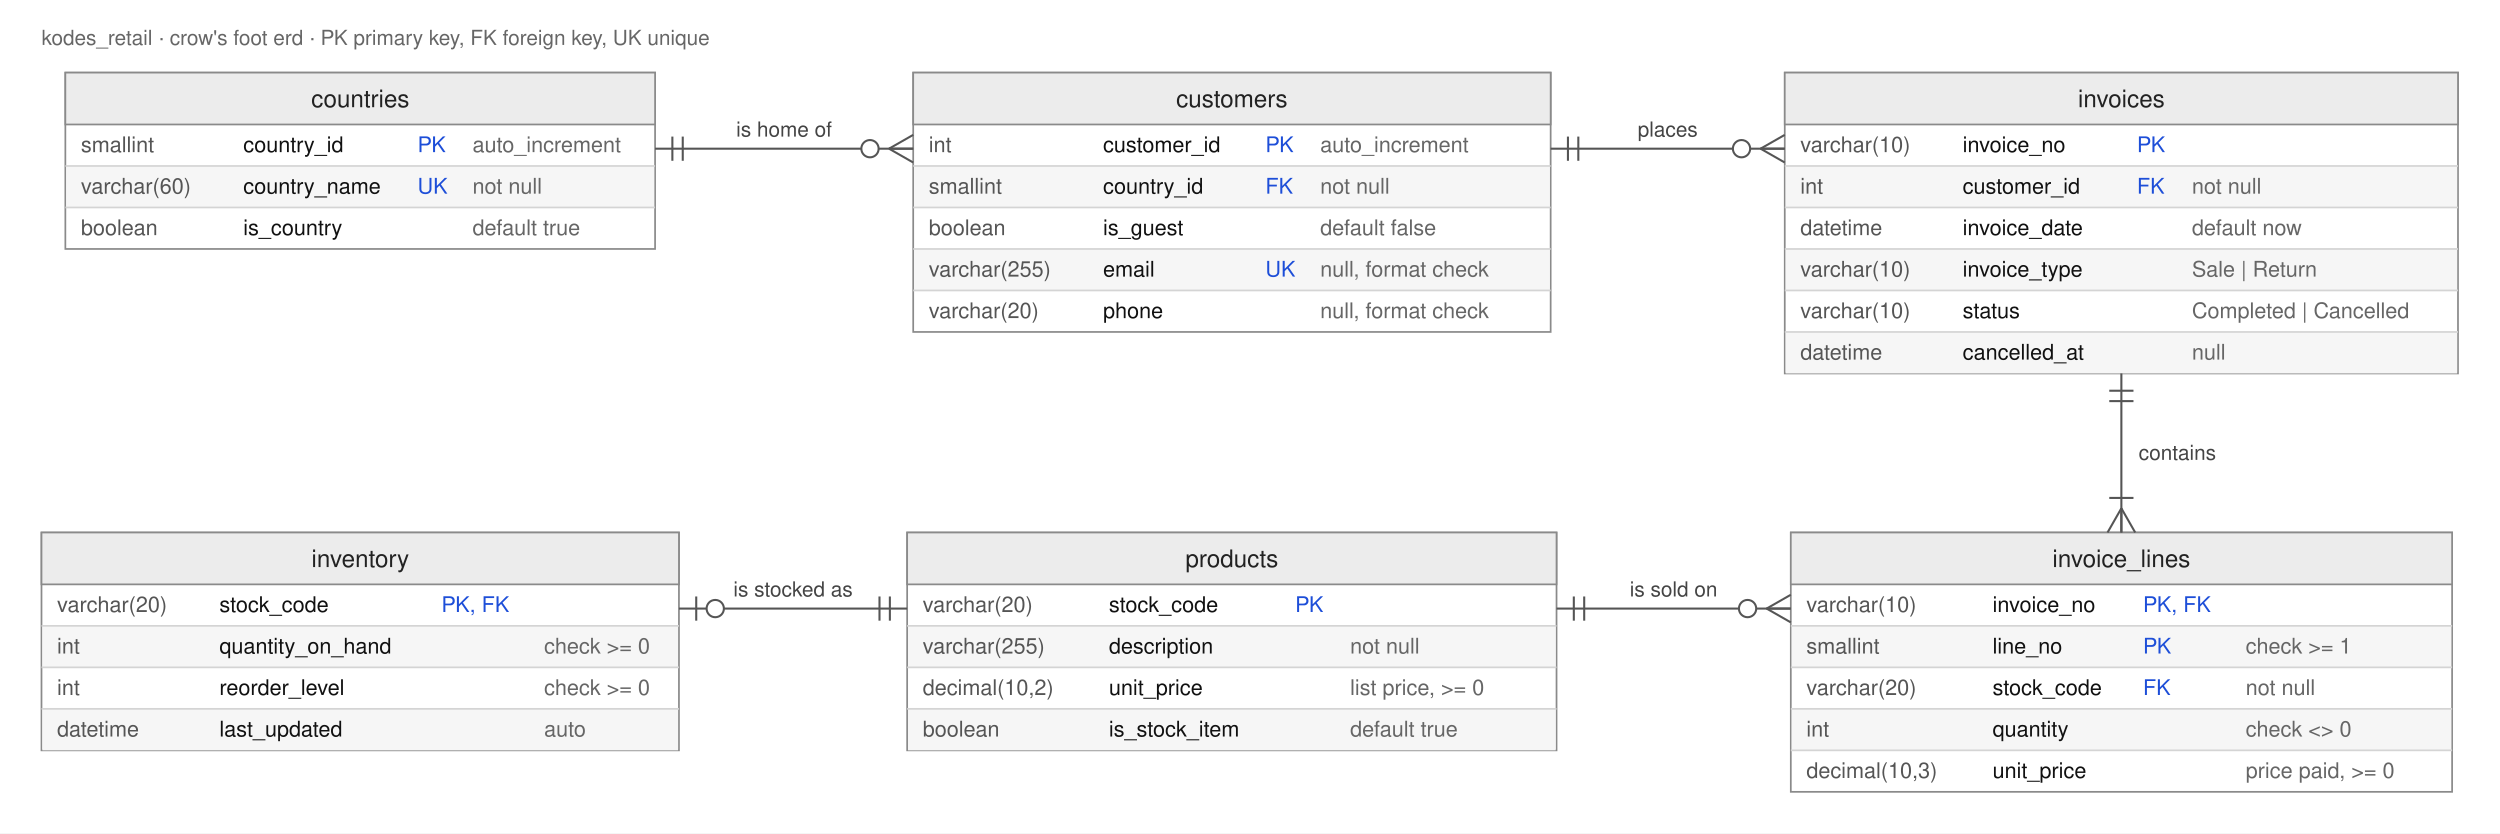
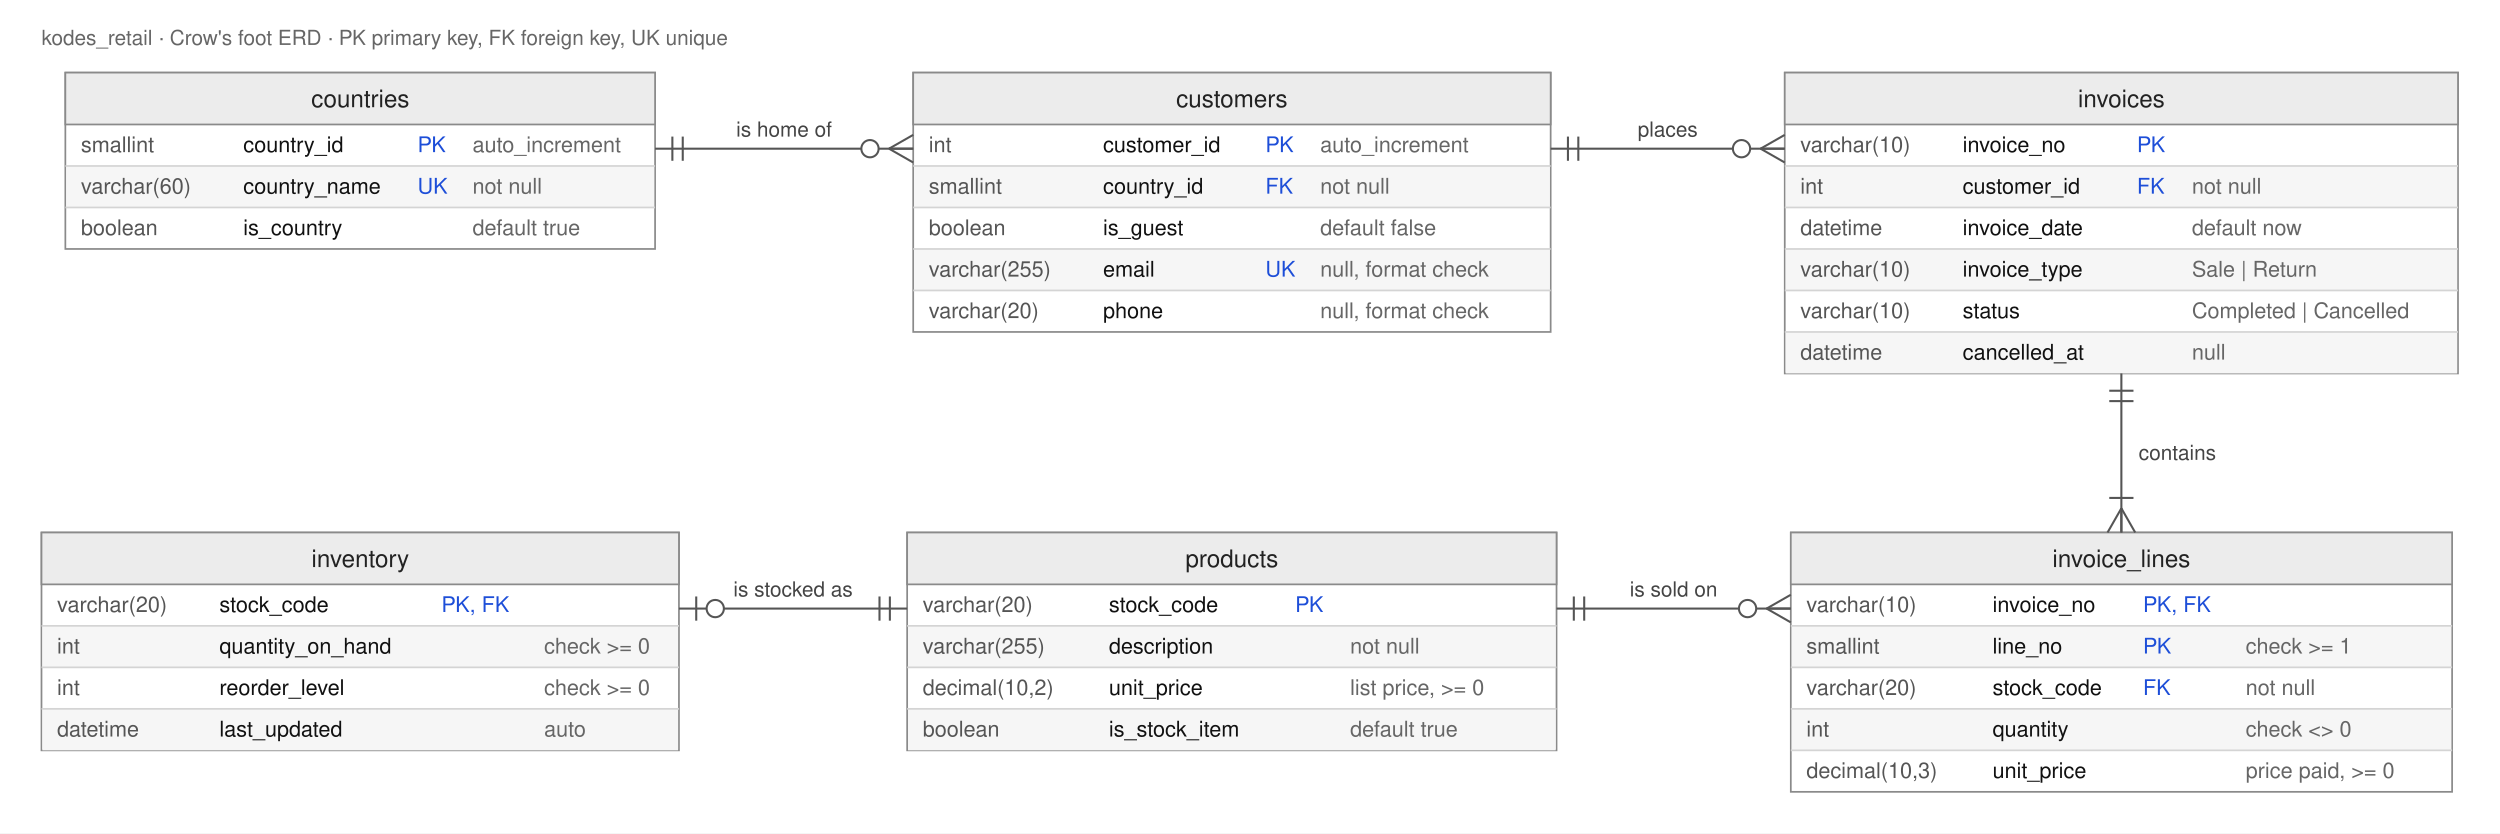
<svg xmlns="http://www.w3.org/2000/svg" width="1446" height="482" viewBox="0 0 1446 482" font-family="Helvetica, Arial, sans-serif" font-size="12.5">
  <style>.h{font-size:14px;fill:#222}.t{fill:#555}.n{fill:#111}.k{fill:#1d4ed8}.o{fill:#666}.l{fill:#444;font-size:12px}.b{fill:#fff;stroke:#8a8a8a}.hd{fill:#ececec;stroke:#8a8a8a}.s{fill:#f6f6f6}.g{stroke:#d4d4d4}.r{stroke:#555;stroke-width:1.2;fill:none}</style>
  <rect width="1446" height="482" fill="#fff" />
  <rect class="b" x="37.8" y="42" width="341.1" height="102" />
  <rect class="hd" x="37.8" y="42" width="341.1" height="30" />
  <text class="h" x="208.4" y="62" text-anchor="middle">countries</text>
  <text class="t" x="46.8" y="88">smallint</text>
  <text class="n" x="140.7" y="88">country_id</text>
  <text class="k" x="241.5" y="88">PK</text>
  <text class="o" x="273.3" y="88">auto_increment</text>
  <rect class="s" x="38.3" y="96" width="340.1" height="24" />
  <line class="g" x1="37.8" y1="96" x2="378.9" y2="96" />
  <text class="t" x="46.8" y="112">varchar(60)</text>
  <text class="n" x="140.7" y="112">country_name</text>
  <text class="k" x="241.5" y="112">UK</text>
  <text class="o" x="273.3" y="112">not null</text>
  <line class="g" x1="37.8" y1="120" x2="378.9" y2="120" />
  <text class="t" x="46.8" y="136">boolean</text>
  <text class="n" x="140.7" y="136">is_country</text>
  <text class="o" x="273.3" y="136">default true</text>
  <rect class="b" x="528.2" y="42" width="368.7" height="150" />
  <rect class="hd" x="528.2" y="42" width="368.7" height="30" />
  <text class="h" x="712.5" y="62" text-anchor="middle">customers</text>
  <text class="t" x="537.2" y="88">int</text>
  <text class="n" x="638" y="88">customer_id</text>
  <text class="k" x="731.9" y="88">PK</text>
  <text class="o" x="763.6" y="88">auto_increment</text>
  <rect class="s" x="528.7" y="96" width="367.7" height="24" />
  <line class="g" x1="528.2" y1="96" x2="896.9" y2="96" />
  <text class="t" x="537.2" y="112">smallint</text>
  <text class="n" x="638" y="112">country_id</text>
  <text class="k" x="731.9" y="112">FK</text>
  <text class="o" x="763.6" y="112">not null</text>
  <line class="g" x1="528.2" y1="120" x2="896.9" y2="120" />
  <text class="t" x="537.2" y="136">boolean</text>
  <text class="n" x="638" y="136">is_guest</text>
  <text class="o" x="763.6" y="136">default false</text>
  <rect class="s" x="528.7" y="144" width="367.7" height="24" />
  <line class="g" x1="528.2" y1="144" x2="896.9" y2="144" />
  <text class="t" x="537.2" y="160">varchar(255)</text>
  <text class="n" x="638" y="160">email</text>
  <text class="k" x="731.9" y="160">UK</text>
  <text class="o" x="763.6" y="160">null, format check</text>
  <line class="g" x1="528.2" y1="168" x2="896.9" y2="168" />
  <text class="t" x="537.2" y="184">varchar(20)</text>
  <text class="n" x="638" y="184">phone</text>
  <text class="o" x="763.6" y="184">null, format check</text>
  <rect class="b" x="1032.3" y="42" width="389.4" height="174" />
  <rect class="hd" x="1032.3" y="42" width="389.4" height="30" />
  <text class="h" x="1227" y="62" text-anchor="middle">invoices</text>
  <text class="t" x="1041.3" y="88">varchar(10)</text>
  <text class="n" x="1135.2" y="88">invoice_no</text>
  <text class="k" x="1236" y="88">PK</text>
  <rect class="s" x="1032.8" y="96" width="388.4" height="24" />
  <line class="g" x1="1032.3" y1="96" x2="1421.7" y2="96" />
  <text class="t" x="1041.3" y="112">int</text>
  <text class="n" x="1135.2" y="112">customer_id</text>
  <text class="k" x="1236" y="112">FK</text>
  <text class="o" x="1267.8" y="112">not null</text>
  <line class="g" x1="1032.3" y1="120" x2="1421.7" y2="120" />
  <text class="t" x="1041.3" y="136">datetime</text>
  <text class="n" x="1135.2" y="136">invoice_date</text>
  <text class="o" x="1267.8" y="136">default now</text>
  <rect class="s" x="1032.8" y="144" width="388.4" height="24" />
  <line class="g" x1="1032.3" y1="144" x2="1421.7" y2="144" />
  <text class="t" x="1041.3" y="160">varchar(10)</text>
  <text class="n" x="1135.2" y="160">invoice_type</text>
  <text class="o" x="1267.8" y="160">Sale | Return</text>
  <line class="g" x1="1032.3" y1="168" x2="1421.7" y2="168" />
  <text class="t" x="1041.3" y="184">varchar(10)</text>
  <text class="n" x="1135.2" y="184">status</text>
  <text class="o" x="1267.8" y="184">Completed | Cancelled</text>
  <rect class="s" x="1032.8" y="192" width="388.4" height="24" />
  <line class="g" x1="1032.3" y1="192" x2="1421.7" y2="192" />
  <text class="t" x="1041.3" y="208">datetime</text>
  <text class="n" x="1135.2" y="208">cancelled_at</text>
  <text class="o" x="1267.8" y="208">null</text>
  <rect class="b" x="24" y="308" width="368.7" height="126" />
  <rect class="hd" x="24" y="308" width="368.7" height="30" />
  <text class="h" x="208.4" y="328" text-anchor="middle">inventory</text>
  <text class="t" x="33" y="354">varchar(20)</text>
  <text class="n" x="126.9" y="354">stock_code</text>
  <text class="k" x="255.3" y="354">PK, FK</text>
  <rect class="s" x="24.5" y="362" width="367.7" height="24" />
  <line class="g" x1="24" y1="362" x2="392.7" y2="362" />
  <text class="t" x="33" y="378">int</text>
  <text class="n" x="126.9" y="378">quantity_on_hand</text>
  <text class="o" x="314.7" y="378">check &gt;= 0</text>
  <line class="g" x1="24" y1="386" x2="392.7" y2="386" />
  <text class="t" x="33" y="402">int</text>
  <text class="n" x="126.9" y="402">reorder_level</text>
  <text class="o" x="314.7" y="402">check &gt;= 0</text>
  <rect class="s" x="24.5" y="410" width="367.7" height="24" />
  <line class="g" x1="24" y1="410" x2="392.7" y2="410" />
  <text class="t" x="33" y="426">datetime</text>
  <text class="n" x="126.9" y="426">last_updated</text>
  <text class="o" x="314.7" y="426">auto</text>
  <rect class="b" x="524.7" y="308" width="375.6" height="126" />
  <rect class="hd" x="524.7" y="308" width="375.6" height="30" />
  <text class="h" x="712.5" y="328" text-anchor="middle">products</text>
  <text class="t" x="533.7" y="354">varchar(20)</text>
  <text class="n" x="641.4" y="354">stock_code</text>
  <text class="k" x="749.1" y="354">PK</text>
  <rect class="s" x="525.2" y="362" width="374.6" height="24" />
  <line class="g" x1="524.7" y1="362" x2="900.3" y2="362" />
  <text class="t" x="533.7" y="378">varchar(255)</text>
  <text class="n" x="641.4" y="378">description</text>
  <text class="o" x="780.9" y="378">not null</text>
  <line class="g" x1="524.7" y1="386" x2="900.3" y2="386" />
  <text class="t" x="533.7" y="402">decimal(10,2)</text>
  <text class="n" x="641.4" y="402">unit_price</text>
  <text class="o" x="780.9" y="402">list price, &gt;= 0</text>
  <rect class="s" x="525.2" y="410" width="374.6" height="24" />
  <line class="g" x1="524.7" y1="410" x2="900.3" y2="410" />
  <text class="t" x="533.7" y="426">boolean</text>
  <text class="n" x="641.4" y="426">is_stock_item</text>
  <text class="o" x="780.9" y="426">default true</text>
  <rect class="b" x="1035.8" y="308" width="382.5" height="150" />
  <rect class="hd" x="1035.8" y="308" width="382.5" height="30" />
  <text class="h" x="1227" y="328" text-anchor="middle">invoice_lines</text>
  <text class="t" x="1044.8" y="354">varchar(10)</text>
  <text class="n" x="1152.5" y="354">invoice_no</text>
  <text class="k" x="1239.5" y="354">PK, FK</text>
  <rect class="s" x="1036.3" y="362" width="381.5" height="24" />
  <line class="g" x1="1035.8" y1="362" x2="1418.3" y2="362" />
  <text class="t" x="1044.8" y="378">smallint</text>
  <text class="n" x="1152.5" y="378">line_no</text>
  <text class="k" x="1239.5" y="378">PK</text>
  <text class="o" x="1298.9" y="378">check &gt;= 1</text>
  <line class="g" x1="1035.8" y1="386" x2="1418.3" y2="386" />
  <text class="t" x="1044.8" y="402">varchar(20)</text>
  <text class="n" x="1152.5" y="402">stock_code</text>
  <text class="k" x="1239.5" y="402">FK</text>
  <text class="o" x="1298.9" y="402">not null</text>
  <rect class="s" x="1036.3" y="410" width="381.5" height="24" />
  <line class="g" x1="1035.8" y1="410" x2="1418.3" y2="410" />
  <text class="t" x="1044.8" y="426">int</text>
  <text class="n" x="1152.5" y="426">quantity</text>
  <text class="o" x="1298.9" y="426">check &lt;&gt; 0</text>
  <line class="g" x1="1035.8" y1="434" x2="1418.3" y2="434" />
  <text class="t" x="1044.8" y="450">decimal(10,3)</text>
  <text class="n" x="1152.5" y="450">unit_price</text>
  <text class="o" x="1298.9" y="450">price paid, &gt;= 0</text>
  <line class="r" x1="378.9" y1="86" x2="528.2" y2="86" />
  <line class="r" x1="388.9" y1="93" x2="388.9" y2="79" />
  <line class="r" x1="394.9" y1="93" x2="394.9" y2="79" />
  <line class="r" x1="514.2" y1="86" x2="528.2" y2="94" />
  <line class="r" x1="514.2" y1="86" x2="528.2" y2="86" />
  <line class="r" x1="514.2" y1="86" x2="528.2" y2="78" />
  <circle cx="503.2" cy="86" r="5" fill="#fff" stroke="#555" stroke-width="1.2" />
  <text class="l" x="453.5" y="79" text-anchor="middle">is home of</text>
  <line class="r" x1="896.9" y1="86" x2="1032.3" y2="86" />
  <line class="r" x1="906.9" y1="93" x2="906.9" y2="79" />
  <line class="r" x1="912.9" y1="93" x2="912.9" y2="79" />
  <line class="r" x1="1018.3" y1="86" x2="1032.3" y2="94" />
  <line class="r" x1="1018.3" y1="86" x2="1032.3" y2="86" />
  <line class="r" x1="1018.3" y1="86" x2="1032.3" y2="78" />
  <circle cx="1007.3" cy="86" r="5" fill="#fff" stroke="#555" stroke-width="1.2" />
  <text class="l" x="964.6" y="79" text-anchor="middle">places</text>
  <line class="r" x1="1227" y1="216" x2="1227" y2="308" />
  <line class="r" x1="1220" y1="226" x2="1234" y2="226" />
  <line class="r" x1="1220" y1="232" x2="1234" y2="232" />
  <line class="r" x1="1227" y1="294" x2="1219" y2="308" />
  <line class="r" x1="1227" y1="294" x2="1227" y2="308" />
  <line class="r" x1="1227" y1="294" x2="1235" y2="308" />
  <line class="r" x1="1234" y1="288" x2="1220" y2="288" />
  <text class="l" x="1237" y="266" text-anchor="start">contains</text>
  <line class="r" x1="900.3" y1="352" x2="1035.8" y2="352" />
  <line class="r" x1="910.3" y1="359" x2="910.3" y2="345" />
  <line class="r" x1="916.3" y1="359" x2="916.3" y2="345" />
  <line class="r" x1="1021.8" y1="352" x2="1035.8" y2="360" />
  <line class="r" x1="1021.8" y1="352" x2="1035.8" y2="352" />
  <line class="r" x1="1021.8" y1="352" x2="1035.8" y2="344" />
  <circle cx="1010.8" cy="352" r="5" fill="#fff" stroke="#555" stroke-width="1.2" />
  <text class="l" x="968" y="345" text-anchor="middle">is sold on</text>
  <line class="r" x1="524.7" y1="352" x2="392.7" y2="352" />
  <line class="r" x1="514.7" y1="345" x2="514.7" y2="359" />
  <line class="r" x1="508.7" y1="345" x2="508.7" y2="359" />
  <line class="r" x1="402.7" y1="359" x2="402.7" y2="345" />
  <circle cx="413.7" cy="352" r="5" fill="#fff" stroke="#555" stroke-width="1.2" />
  <text class="l" x="458.7" y="345" text-anchor="middle">is stocked as</text>
-   <text class="o" x="24" y="26" font-size="12">kodes_retail · crow's foot erd · PK primary key, FK foreign key, UK unique</text>
+   <text class="o" x="24" y="26" font-size="12">kodes_retail · Crow's foot ERD · PK primary key, FK foreign key, UK unique</text>
</svg>
